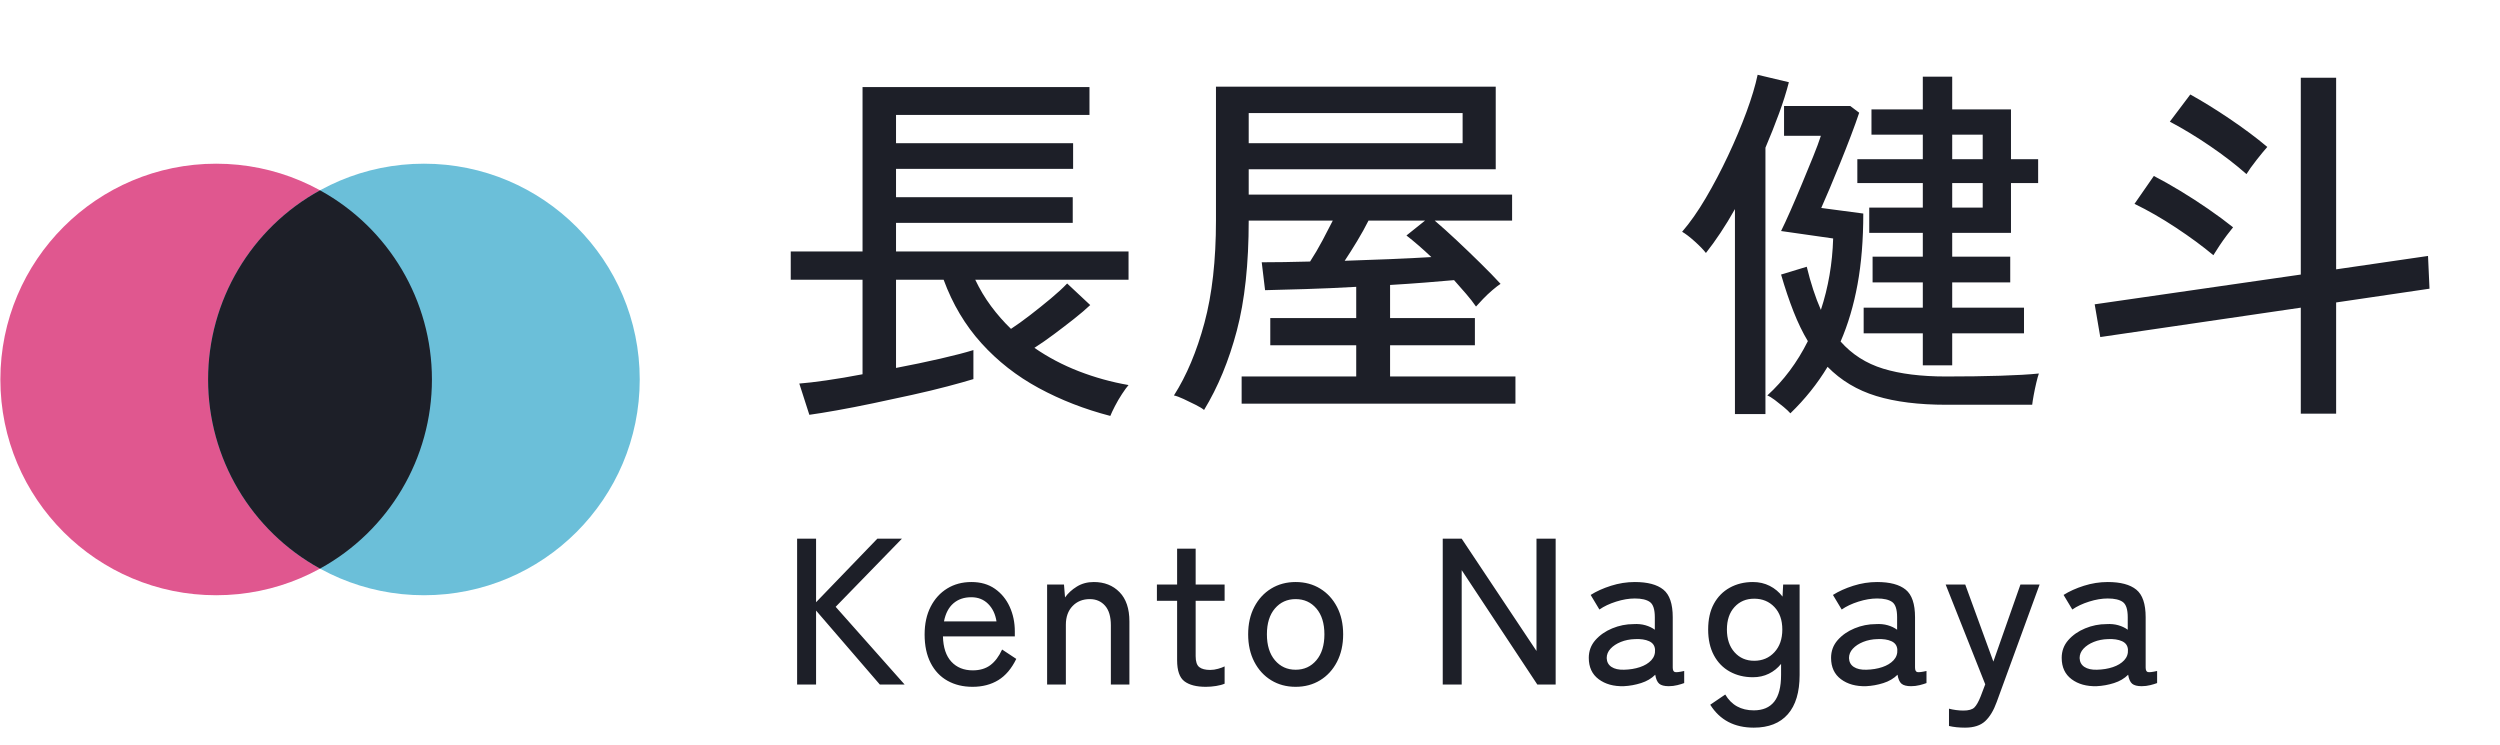
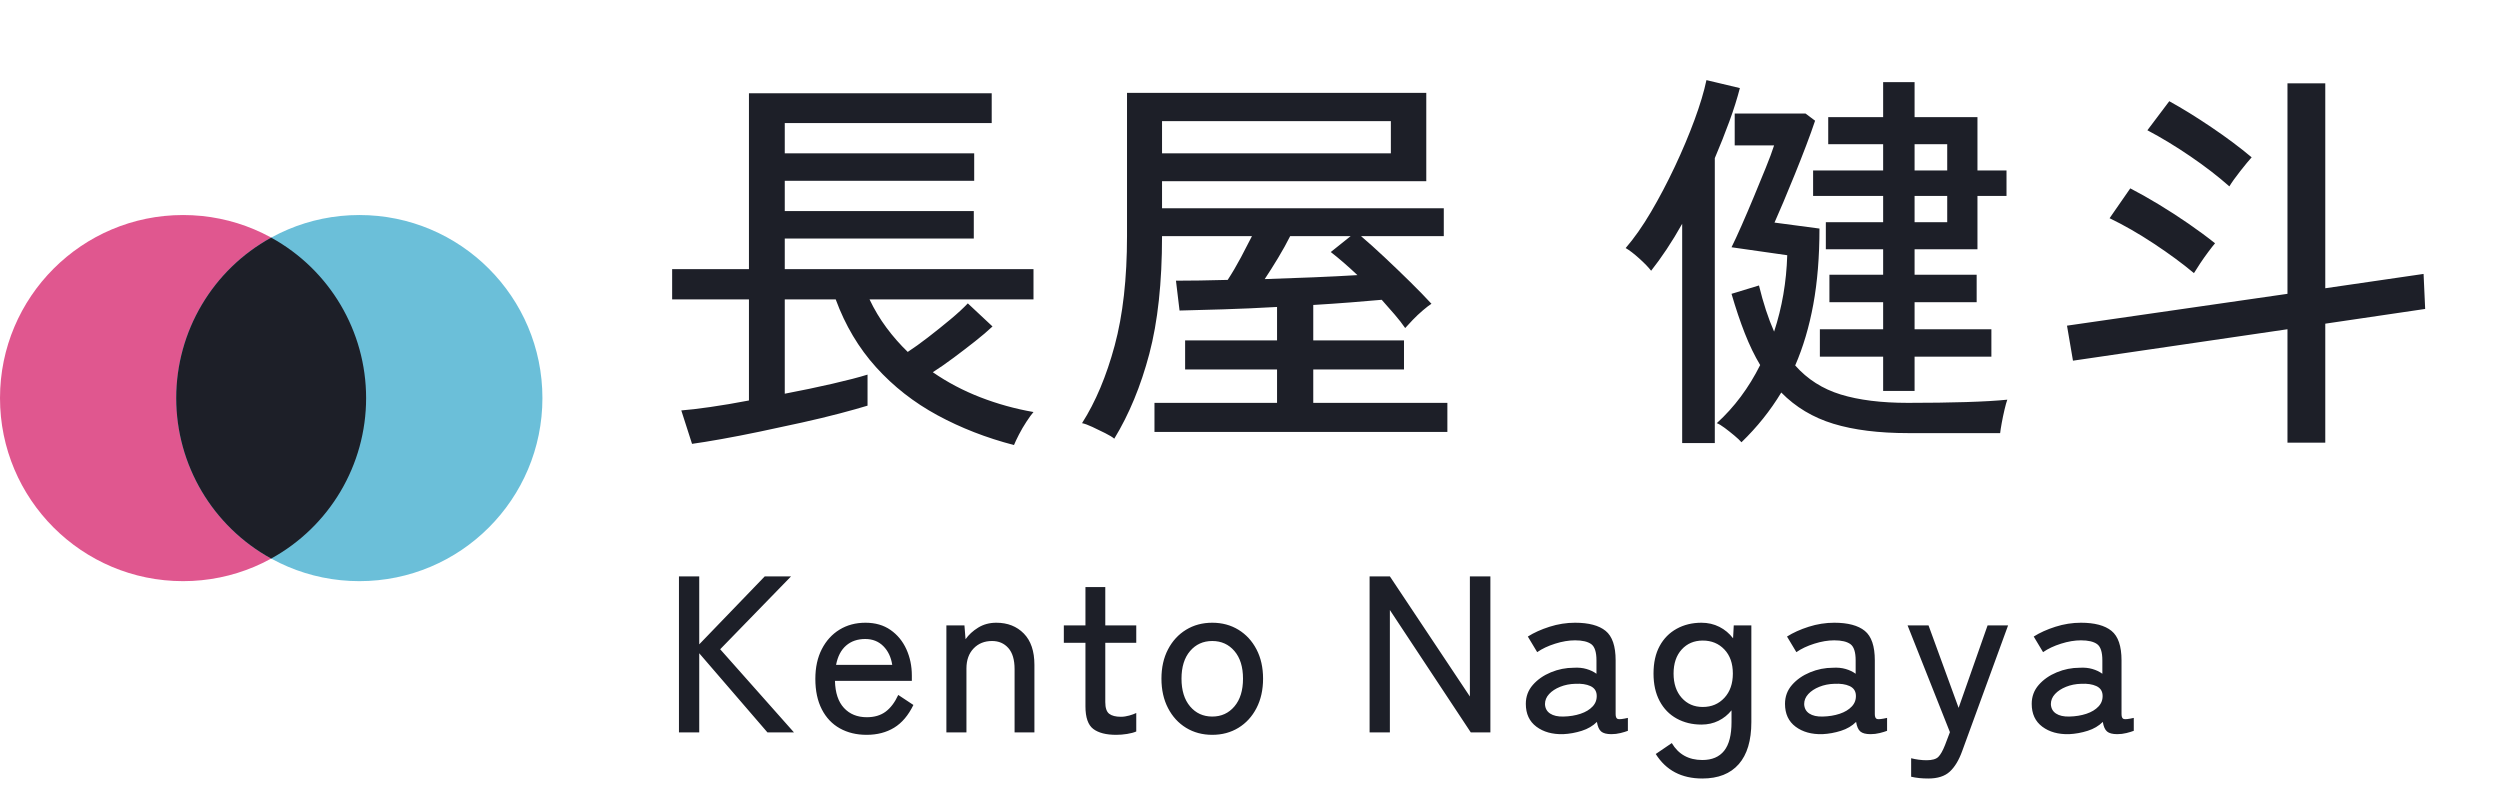
- <svg xmlns="http://www.w3.org/2000/svg" viewBox="0 0 335.9 100.0" width="336" height="100" role="img" aria-label="長屋 健斗 Kento Nagaya">
-   <circle cx="29.00" cy="51.00" r="29.00" fill="#E0578F" />
-   <circle cx="56.93" cy="51.00" r="29.00" fill="#6BBFD9" />
-   <path d="M42.96 25.58A29.00 29.00 0 0 1 42.96 76.42A29.00 29.00 0 0 1 42.96 25.58Z" fill="#1D1F28" />
-   <path fill="#1D1F28" d="M149.176 55.9Q143.976 54.55 139.551 52.15Q135.126 49.75 131.851 46.125Q128.576 42.5 126.776 37.6H120.376V49.45Q123.526 48.85 126.351 48.2Q129.176 47.55 130.776 47.05V50.95Q129.476 51.35 127.301 51.925Q125.126 52.5 122.526 53.075Q119.926 53.65 117.301 54.2Q114.676 54.75 112.426 55.15Q110.176 55.55 108.726 55.75L107.376 51.55Q108.726 51.45 111.001 51.125Q113.276 50.8 115.876 50.3V37.6H106.226V33.8H115.876V11.7H146.376V15.45H120.376V19.25H144.176V22.7H120.376V26.5H144.126V29.95H120.376V33.8H151.626V37.6H131.026Q131.926 39.5 133.151 41.15Q134.376 42.8 135.826 44.2Q136.976 43.45 138.401 42.35Q139.826 41.25 141.176 40.125Q142.526 39.0 143.376 38.1L146.476 41.0Q145.576 41.85 144.276 42.875Q142.976 43.9 141.601 44.925Q140.226 45.95 138.976 46.75Q141.726 48.65 144.951 49.9Q148.176 51.15 151.626 51.75Q151.276 52.15 150.751 52.95Q150.226 53.75 149.801 54.575Q149.376 55.4 149.176 55.9ZM161.776 55.1Q161.426 54.8 160.626 54.4Q159.826 54.0 159.026 53.625Q158.226 53.25 157.726 53.15Q160.276 49.15 161.826 43.4Q163.376 37.65 163.376 29.65V11.65H200.976V22.75H167.776V26.15H203.176V29.65H192.776Q194.126 30.8 195.751 32.325Q197.376 33.85 198.951 35.4Q200.526 36.95 201.626 38.15Q201.226 38.4 200.551 38.975Q199.876 39.55 199.276 40.175Q198.676 40.8 198.326 41.2Q197.776 40.4 197.001 39.5Q196.226 38.6 195.376 37.65Q193.726 37.8 191.501 37.975Q189.276 38.15 186.776 38.3V42.75H198.176V46.4H186.776V50.6H203.626V54.25H166.826V50.6H182.226V46.4H170.676V42.75H182.226V38.55Q178.726 38.75 175.451 38.85Q172.176 38.95 169.976 39.0L169.526 35.25Q170.876 35.25 172.526 35.225Q174.176 35.2 176.026 35.15Q176.876 33.85 177.701 32.3Q178.526 30.75 179.076 29.65H167.776Q167.776 38.4 166.176 44.45Q164.576 50.5 161.776 55.1ZM167.776 19.25H196.526V15.2H167.776ZM180.676 35.05Q183.776 34.95 186.826 34.825Q189.876 34.7 192.326 34.55Q190.526 32.85 188.976 31.65L191.476 29.65H183.876Q183.226 30.95 182.351 32.4Q181.476 33.85 180.676 35.05ZM258.376 49.1V44.8H250.426V41.35H258.376V37.95H251.626V34.5H258.376V31.3H251.176V27.9H258.376V24.6H249.576V21.4H258.376V18.1H251.476V14.7H258.376V10.3H262.326V14.7H270.226V21.4H273.876V24.6H270.226V31.3H262.326V34.5H270.126V37.95H262.326V41.35H271.976V44.8H262.326V49.1ZM240.576 55.55Q240.276 55.2 239.676 54.7Q239.076 54.2 238.476 53.75Q237.876 53.3 237.476 53.15Q240.776 50.15 242.926 45.85Q241.876 44.1 241.001 41.875Q240.126 39.65 239.326 36.9L242.776 35.85Q243.176 37.5 243.651 38.95Q244.126 40.4 244.676 41.65Q246.176 37.1 246.326 32.05L239.326 31.05Q239.826 30.05 240.576 28.35Q241.326 26.65 242.126 24.725Q242.926 22.8 243.626 21.075Q244.326 19.35 244.676 18.25H239.726V14.25H248.626L249.826 15.15Q249.376 16.5 248.701 18.275Q248.026 20.05 247.276 21.9Q246.526 23.75 245.851 25.35Q245.176 26.95 244.726 27.95L250.376 28.7Q250.376 34.0 249.601 38.225Q248.826 42.45 247.326 45.9Q249.626 48.5 253.051 49.55Q256.476 50.6 261.476 50.6Q265.526 50.6 268.776 50.5Q272.026 50.4 273.976 50.2Q273.826 50.6 273.626 51.45Q273.426 52.3 273.276 53.125Q273.126 53.95 273.076 54.4H261.526Q255.976 54.4 252.126 53.225Q248.276 52.05 245.576 49.3Q243.526 52.7 240.576 55.55ZM233.126 55.65V28.1Q232.176 29.8 231.176 31.3Q230.176 32.8 229.226 34.0Q228.726 33.35 227.726 32.45Q226.726 31.55 226.026 31.15Q227.626 29.3 229.201 26.625Q230.776 23.95 232.201 20.925Q233.626 17.9 234.676 15.05Q235.726 12.2 236.176 10.05L240.376 11.05Q239.876 13.0 239.051 15.25Q238.226 17.5 237.226 19.85V55.65ZM262.326 27.9H266.426V24.6H262.326ZM262.326 21.4H266.426V18.1H262.326ZM309.176 55.6V41.35L282.226 45.3L281.476 40.9L309.176 36.9V10.45H313.926V36.2L326.276 34.4L326.476 38.8L313.926 40.65V55.6ZM297.426 34.3Q295.276 32.5 292.401 30.6Q289.526 28.7 286.826 27.4L289.426 23.65Q291.076 24.5 292.976 25.65Q294.876 26.8 296.726 28.075Q298.576 29.35 300.076 30.55Q299.776 30.9 299.251 31.6Q298.726 32.3 298.226 33.05Q297.726 33.8 297.426 34.3ZM301.876 23.4Q299.726 21.5 296.976 19.625Q294.226 17.75 291.576 16.35L294.326 12.7Q296.776 14.05 299.626 15.975Q302.476 17.9 304.676 19.75Q304.176 20.3 303.251 21.475Q302.326 22.65 301.876 23.4ZM107.082 92.0V72.4H109.63V80.94L117.862 72.4H121.166L112.262 81.556L121.53 92.0H118.198L109.63 82.06V92.0ZM130.658 92.308Q128.754 92.308 127.298 91.496Q125.842 90.684 125.03 89.102Q124.218 87.52 124.218 85.28Q124.218 83.124 125.03 81.542Q125.842 79.96 127.256 79.092Q128.67 78.224 130.518 78.224Q132.366 78.224 133.668 79.134Q134.97 80.044 135.656 81.556Q136.342 83.068 136.342 84.86V85.532H126.682Q126.738 87.772 127.816 88.934Q128.894 90.096 130.686 90.096Q132.114 90.096 133.052 89.396Q133.99 88.696 134.634 87.296L136.538 88.556Q135.586 90.516 134.116 91.412Q132.646 92.308 130.658 92.308ZM126.822 83.516H133.878Q133.654 82.06 132.758 81.164Q131.862 80.268 130.49 80.268Q129.034 80.268 128.082 81.094Q127.13 81.92 126.822 83.516ZM140.682 92.0V78.56H142.95L143.09 80.296Q143.678 79.456 144.672 78.84Q145.666 78.224 146.954 78.224Q149.082 78.224 150.412 79.582Q151.742 80.94 151.742 83.516V92.0H149.25V84.048Q149.25 82.284 148.466 81.402Q147.682 80.52 146.422 80.52Q144.994 80.52 144.098 81.458Q143.202 82.396 143.202 83.964V92.0ZM162.018 92.308Q160.114 92.308 159.134 91.566Q158.154 90.824 158.154 88.724V80.744H155.438V78.56H158.154V73.744H160.646V78.56H164.538V80.744H160.646V88.192Q160.646 89.284 161.136 89.662Q161.626 90.04 162.606 90.04Q163.11 90.04 163.656 89.886Q164.202 89.732 164.538 89.564V91.888Q164.09 92.084 163.39 92.196Q162.69 92.308 162.018 92.308ZM174.086 92.308Q172.238 92.308 170.796 91.426Q169.354 90.544 168.528 88.948Q167.702 87.352 167.702 85.252Q167.702 83.152 168.528 81.57Q169.354 79.988 170.796 79.106Q172.238 78.224 174.086 78.224Q175.934 78.224 177.376 79.106Q178.818 79.988 179.644 81.57Q180.47 83.152 180.47 85.252Q180.47 87.352 179.644 88.948Q178.818 90.544 177.376 91.426Q175.934 92.308 174.086 92.308ZM174.086 90.012Q175.794 90.012 176.872 88.738Q177.95 87.464 177.95 85.252Q177.95 83.04 176.872 81.78Q175.794 80.52 174.086 80.52Q172.378 80.52 171.3 81.78Q170.222 83.04 170.222 85.252Q170.222 87.464 171.3 88.738Q172.378 90.012 174.086 90.012ZM193.854 92.0V72.4H196.402L206.454 87.492V72.4H209.03V92.0H206.566L196.402 76.628V92.0ZM218.186 92.224Q216.142 92.28 214.812 91.286Q213.482 90.292 213.482 88.416Q213.482 87.044 214.364 86.036Q215.246 85.028 216.632 84.454Q218.018 83.88 219.502 83.88Q220.37 83.824 221.098 84.034Q221.826 84.244 222.358 84.636V82.956Q222.358 81.388 221.7 80.912Q221.042 80.436 219.67 80.436Q218.494 80.436 217.164 80.856Q215.834 81.276 214.91 81.92L213.734 79.96Q214.882 79.232 216.464 78.728Q218.046 78.224 219.67 78.224Q222.246 78.224 223.506 79.246Q224.766 80.268 224.766 82.956V89.704Q224.766 90.236 225.046 90.32Q225.326 90.404 226.306 90.18V91.804Q225.942 91.944 225.382 92.084Q224.822 92.224 224.234 92.224Q223.338 92.224 222.946 91.888Q222.554 91.552 222.414 90.684Q221.658 91.44 220.51 91.804Q219.362 92.168 218.186 92.224ZM218.214 90.012Q219.39 89.984 220.356 89.662Q221.322 89.34 221.882 88.738Q222.442 88.136 222.386 87.296Q222.33 86.512 221.588 86.176Q220.846 85.84 219.698 85.896Q218.662 85.924 217.794 86.274Q216.926 86.624 216.408 87.184Q215.89 87.744 215.89 88.444Q215.918 89.228 216.534 89.634Q217.15 90.04 218.214 90.012ZM235.658 97.796Q231.738 97.796 229.806 94.716L231.822 93.344Q233.082 95.472 235.658 95.472Q237.478 95.472 238.402 94.31Q239.326 93.148 239.326 90.712V89.228Q238.654 90.068 237.688 90.544Q236.722 91.02 235.546 91.02Q233.81 91.02 232.438 90.264Q231.066 89.508 230.296 88.066Q229.526 86.624 229.526 84.608Q229.526 82.564 230.296 81.15Q231.066 79.736 232.438 78.98Q233.81 78.224 235.546 78.224Q236.778 78.224 237.8 78.742Q238.822 79.26 239.522 80.184L239.606 78.56H241.818V90.712Q241.818 94.184 240.236 95.99Q238.654 97.796 235.658 97.796ZM235.714 88.808Q237.366 88.808 238.43 87.66Q239.494 86.512 239.494 84.608Q239.494 82.704 238.43 81.584Q237.366 80.464 235.714 80.464Q234.09 80.464 233.068 81.584Q232.046 82.704 232.046 84.608Q232.046 86.512 233.068 87.66Q234.09 88.808 235.714 88.808ZM250.75 92.224Q248.706 92.28 247.376 91.286Q246.046 90.292 246.046 88.416Q246.046 87.044 246.928 86.036Q247.81 85.028 249.196 84.454Q250.582 83.88 252.066 83.88Q252.934 83.824 253.662 84.034Q254.39 84.244 254.922 84.636V82.956Q254.922 81.388 254.264 80.912Q253.606 80.436 252.234 80.436Q251.058 80.436 249.728 80.856Q248.398 81.276 247.474 81.92L246.298 79.96Q247.446 79.232 249.028 78.728Q250.61 78.224 252.234 78.224Q254.81 78.224 256.07 79.246Q257.33 80.268 257.33 82.956V89.704Q257.33 90.236 257.61 90.32Q257.89 90.404 258.87 90.18V91.804Q258.506 91.944 257.946 92.084Q257.386 92.224 256.798 92.224Q255.902 92.224 255.51 91.888Q255.118 91.552 254.978 90.684Q254.222 91.44 253.074 91.804Q251.926 92.168 250.75 92.224ZM250.778 90.012Q251.954 89.984 252.92 89.662Q253.886 89.34 254.446 88.738Q255.006 88.136 254.95 87.296Q254.894 86.512 254.152 86.176Q253.41 85.84 252.262 85.896Q251.226 85.924 250.358 86.274Q249.49 86.624 248.972 87.184Q248.454 87.744 248.454 88.444Q248.482 89.228 249.098 89.634Q249.714 90.04 250.778 90.012ZM264.05 97.796Q262.846 97.796 261.894 97.572V95.248Q262.314 95.36 262.832 95.43Q263.35 95.5 263.826 95.5Q264.89 95.5 265.31 95.08Q265.73 94.66 266.15 93.596L266.766 91.972L261.446 78.56H264.078L267.858 88.92L271.498 78.56H274.074L268.306 94.352Q267.69 96.06 266.752 96.928Q265.814 97.796 264.05 97.796ZM281.746 92.224Q279.702 92.28 278.372 91.286Q277.042 90.292 277.042 88.416Q277.042 87.044 277.924 86.036Q278.806 85.028 280.192 84.454Q281.578 83.88 283.062 83.88Q283.93 83.824 284.658 84.034Q285.386 84.244 285.918 84.636V82.956Q285.918 81.388 285.26 80.912Q284.602 80.436 283.23 80.436Q282.054 80.436 280.724 80.856Q279.394 81.276 278.47 81.92L277.294 79.96Q278.442 79.232 280.024 78.728Q281.606 78.224 283.23 78.224Q285.806 78.224 287.066 79.246Q288.326 80.268 288.326 82.956V89.704Q288.326 90.236 288.606 90.32Q288.886 90.404 289.866 90.18V91.804Q289.502 91.944 288.942 92.084Q288.382 92.224 287.794 92.224Q286.898 92.224 286.506 91.888Q286.114 91.552 285.974 90.684Q285.218 91.44 284.07 91.804Q282.922 92.168 281.746 92.224ZM281.774 90.012Q282.95 89.984 283.916 89.662Q284.882 89.34 285.442 88.738Q286.002 88.136 285.946 87.296Q285.89 86.512 285.148 86.176Q284.406 85.84 283.258 85.896Q282.222 85.924 281.354 86.274Q280.486 86.624 279.968 87.184Q279.45 87.744 279.45 88.444Q279.478 89.228 280.094 89.634Q280.71 90.04 281.774 90.012Z" />
+ <svg xmlns="http://www.w3.org/2000/svg" viewBox="0 0 314.1 100.0" width="314" height="100" role="img" aria-label="長屋 健斗 Kento Nagaya">
+   <circle cx="23.00" cy="50.00" r="23.00" fill="#E0578F" />
+   <circle cx="45.15" cy="50.00" r="23.00" fill="#6BBFD9" />
+   <path d="M34.07 29.84A23.00 23.00 0 0 1 34.07 70.16A23.00 23.00 0 0 1 34.07 29.84Z" fill="#1D1F28" />
+   <path fill="#1D1F28" d="M127.398 55.9Q122.198 54.55 117.773 52.15Q113.348 49.75 110.073 46.125Q106.798 42.5 104.998 37.6H98.598V49.45Q101.748 48.85 104.573 48.2Q107.398 47.55 108.998 47.05V50.95Q107.698 51.35 105.523 51.925Q103.348 52.5 100.748 53.075Q98.148 53.65 95.523 54.2Q92.898 54.75 90.648 55.15Q88.398 55.55 86.948 55.75L85.598 51.55Q86.948 51.45 89.223 51.125Q91.498 50.8 94.098 50.3V37.6H84.448V33.8H94.098V11.7H124.598V15.45H98.598V19.25H122.398V22.7H98.598V26.5H122.348V29.95H98.598V33.8H129.848V37.6H109.248Q110.148 39.5 111.373 41.15Q112.598 42.8 114.048 44.2Q115.198 43.45 116.623 42.35Q118.048 41.25 119.398 40.125Q120.748 39.0 121.598 38.1L124.698 41.0Q123.798 41.85 122.498 42.875Q121.198 43.9 119.823 44.925Q118.448 45.95 117.198 46.75Q119.948 48.65 123.173 49.9Q126.398 51.15 129.848 51.75Q129.498 52.15 128.973 52.95Q128.448 53.75 128.023 54.575Q127.598 55.4 127.398 55.9ZM139.998 55.1Q139.648 54.8 138.848 54.4Q138.048 54.0 137.248 53.625Q136.448 53.25 135.948 53.15Q138.498 49.15 140.048 43.4Q141.598 37.65 141.598 29.65V11.65H179.198V22.75H145.998V26.15H181.398V29.65H170.998Q172.348 30.8 173.973 32.325Q175.598 33.85 177.173 35.4Q178.748 36.95 179.848 38.15Q179.448 38.4 178.773 38.975Q178.098 39.55 177.498 40.175Q176.898 40.8 176.548 41.2Q175.998 40.4 175.223 39.5Q174.448 38.6 173.598 37.65Q171.948 37.8 169.723 37.975Q167.498 38.15 164.998 38.3V42.75H176.398V46.4H164.998V50.6H181.848V54.25H145.048V50.6H160.448V46.4H148.898V42.75H160.448V38.55Q156.948 38.75 153.673 38.85Q150.398 38.95 148.198 39.0L147.748 35.25Q149.098 35.25 150.748 35.225Q152.398 35.2 154.248 35.15Q155.098 33.85 155.923 32.3Q156.748 30.75 157.298 29.65H145.998Q145.998 38.4 144.398 44.45Q142.798 50.5 139.998 55.1ZM145.998 19.25H174.748V15.2H145.998ZM158.898 35.05Q161.998 34.95 165.048 34.825Q168.098 34.7 170.548 34.55Q168.748 32.85 167.198 31.65L169.698 29.65H162.098Q161.448 30.95 160.573 32.4Q159.698 33.85 158.898 35.05ZM236.598 49.1V44.8H228.648V41.35H236.598V37.95H229.848V34.5H236.598V31.3H229.398V27.9H236.598V24.6H227.798V21.4H236.598V18.1H229.698V14.7H236.598V10.3H240.548V14.7H248.448V21.4H252.098V24.6H248.448V31.3H240.548V34.5H248.348V37.95H240.548V41.35H250.198V44.8H240.548V49.1ZM218.798 55.55Q218.498 55.2 217.898 54.7Q217.298 54.2 216.698 53.75Q216.098 53.3 215.698 53.15Q218.998 50.15 221.148 45.85Q220.098 44.1 219.223 41.875Q218.348 39.65 217.548 36.9L220.998 35.85Q221.398 37.5 221.873 38.95Q222.348 40.4 222.898 41.65Q224.398 37.1 224.548 32.05L217.548 31.05Q218.048 30.05 218.798 28.35Q219.548 26.65 220.348 24.725Q221.148 22.8 221.848 21.075Q222.548 19.35 222.898 18.25H217.948V14.25H226.848L228.048 15.15Q227.598 16.5 226.923 18.275Q226.248 20.05 225.498 21.9Q224.748 23.75 224.073 25.35Q223.398 26.95 222.948 27.95L228.598 28.7Q228.598 34.0 227.823 38.225Q227.048 42.45 225.548 45.9Q227.848 48.5 231.273 49.55Q234.698 50.6 239.698 50.6Q243.748 50.6 246.998 50.5Q250.248 50.4 252.198 50.2Q252.048 50.6 251.848 51.45Q251.648 52.3 251.498 53.125Q251.348 53.95 251.298 54.4H239.748Q234.198 54.4 230.348 53.225Q226.498 52.05 223.798 49.3Q221.748 52.7 218.798 55.55ZM211.348 55.65V28.1Q210.398 29.8 209.398 31.3Q208.398 32.8 207.448 34.0Q206.948 33.35 205.948 32.45Q204.948 31.55 204.248 31.15Q205.848 29.3 207.423 26.625Q208.998 23.95 210.423 20.925Q211.848 17.9 212.898 15.05Q213.948 12.2 214.398 10.05L218.598 11.05Q218.098 13.0 217.273 15.25Q216.448 17.5 215.448 19.85V55.65ZM240.548 27.9H244.648V24.6H240.548ZM240.548 21.4H244.648V18.1H240.548ZM287.398 55.6V41.35L260.448 45.3L259.698 40.9L287.398 36.9V10.45H292.148V36.2L304.498 34.4L304.698 38.8L292.148 40.65V55.6ZM275.648 34.3Q273.498 32.5 270.623 30.6Q267.748 28.7 265.048 27.4L267.648 23.65Q269.298 24.5 271.198 25.65Q273.098 26.8 274.948 28.075Q276.798 29.35 278.298 30.55Q277.998 30.9 277.473 31.6Q276.948 32.3 276.448 33.05Q275.948 33.8 275.648 34.3ZM280.098 23.4Q277.948 21.5 275.198 19.625Q272.448 17.75 269.798 16.35L272.548 12.7Q274.998 14.05 277.848 15.975Q280.698 17.9 282.898 19.75Q282.398 20.3 281.473 21.475Q280.548 22.65 280.098 23.4ZM85.304 92.0V72.4H87.852V80.94L96.084 72.4H99.388L90.484 81.556L99.752 92.0H96.42L87.852 82.06V92.0ZM108.88 92.308Q106.976 92.308 105.52 91.496Q104.064 90.684 103.252 89.102Q102.44 87.52 102.44 85.28Q102.44 83.124 103.252 81.542Q104.064 79.96 105.478 79.092Q106.892 78.224 108.74 78.224Q110.588 78.224 111.89 79.134Q113.192 80.044 113.878 81.556Q114.564 83.068 114.564 84.86V85.532H104.904Q104.96 87.772 106.038 88.934Q107.116 90.096 108.908 90.096Q110.336 90.096 111.274 89.396Q112.212 88.696 112.856 87.296L114.76 88.556Q113.808 90.516 112.338 91.412Q110.868 92.308 108.88 92.308ZM105.044 83.516H112.1Q111.876 82.06 110.98 81.164Q110.084 80.268 108.712 80.268Q107.256 80.268 106.304 81.094Q105.352 81.92 105.044 83.516ZM118.904 92.0V78.56H121.172L121.312 80.296Q121.9 79.456 122.894 78.84Q123.888 78.224 125.176 78.224Q127.304 78.224 128.634 79.582Q129.964 80.94 129.964 83.516V92.0H127.472V84.048Q127.472 82.284 126.688 81.402Q125.904 80.52 124.644 80.52Q123.216 80.52 122.32 81.458Q121.424 82.396 121.424 83.964V92.0ZM140.24 92.308Q138.336 92.308 137.356 91.566Q136.376 90.824 136.376 88.724V80.744H133.66V78.56H136.376V73.744H138.868V78.56H142.76V80.744H138.868V88.192Q138.868 89.284 139.358 89.662Q139.848 90.04 140.828 90.04Q141.332 90.04 141.878 89.886Q142.424 89.732 142.76 89.564V91.888Q142.312 92.084 141.612 92.196Q140.912 92.308 140.24 92.308ZM152.308 92.308Q150.46 92.308 149.018 91.426Q147.576 90.544 146.75 88.948Q145.924 87.352 145.924 85.252Q145.924 83.152 146.75 81.57Q147.576 79.988 149.018 79.106Q150.46 78.224 152.308 78.224Q154.156 78.224 155.598 79.106Q157.04 79.988 157.866 81.57Q158.692 83.152 158.692 85.252Q158.692 87.352 157.866 88.948Q157.04 90.544 155.598 91.426Q154.156 92.308 152.308 92.308ZM152.308 90.012Q154.016 90.012 155.094 88.738Q156.172 87.464 156.172 85.252Q156.172 83.04 155.094 81.78Q154.016 80.52 152.308 80.52Q150.6 80.52 149.522 81.78Q148.444 83.04 148.444 85.252Q148.444 87.464 149.522 88.738Q150.6 90.012 152.308 90.012ZM172.076 92.0V72.4H174.624L184.676 87.492V72.4H187.252V92.0H184.788L174.624 76.628V92.0ZM196.408 92.224Q194.364 92.28 193.034 91.286Q191.704 90.292 191.704 88.416Q191.704 87.044 192.586 86.036Q193.468 85.028 194.854 84.454Q196.24 83.88 197.724 83.88Q198.592 83.824 199.32 84.034Q200.048 84.244 200.58 84.636V82.956Q200.58 81.388 199.922 80.912Q199.264 80.436 197.892 80.436Q196.716 80.436 195.386 80.856Q194.056 81.276 193.132 81.92L191.956 79.96Q193.104 79.232 194.686 78.728Q196.268 78.224 197.892 78.224Q200.468 78.224 201.728 79.246Q202.988 80.268 202.988 82.956V89.704Q202.988 90.236 203.268 90.32Q203.548 90.404 204.528 90.18V91.804Q204.164 91.944 203.604 92.084Q203.044 92.224 202.456 92.224Q201.56 92.224 201.168 91.888Q200.776 91.552 200.636 90.684Q199.88 91.44 198.732 91.804Q197.584 92.168 196.408 92.224ZM196.436 90.012Q197.612 89.984 198.578 89.662Q199.544 89.34 200.104 88.738Q200.664 88.136 200.608 87.296Q200.552 86.512 199.81 86.176Q199.068 85.84 197.92 85.896Q196.884 85.924 196.016 86.274Q195.148 86.624 194.63 87.184Q194.112 87.744 194.112 88.444Q194.14 89.228 194.756 89.634Q195.372 90.04 196.436 90.012ZM213.88 97.796Q209.96 97.796 208.028 94.716L210.044 93.344Q211.304 95.472 213.88 95.472Q215.7 95.472 216.624 94.31Q217.548 93.148 217.548 90.712V89.228Q216.876 90.068 215.91 90.544Q214.944 91.02 213.768 91.02Q212.032 91.02 210.66 90.264Q209.288 89.508 208.518 88.066Q207.748 86.624 207.748 84.608Q207.748 82.564 208.518 81.15Q209.288 79.736 210.66 78.98Q212.032 78.224 213.768 78.224Q215 78.224 216.022 78.742Q217.044 79.26 217.744 80.184L217.828 78.56H220.04V90.712Q220.04 94.184 218.458 95.99Q216.876 97.796 213.88 97.796ZM213.936 88.808Q215.588 88.808 216.652 87.66Q217.716 86.512 217.716 84.608Q217.716 82.704 216.652 81.584Q215.588 80.464 213.936 80.464Q212.312 80.464 211.29 81.584Q210.268 82.704 210.268 84.608Q210.268 86.512 211.29 87.66Q212.312 88.808 213.936 88.808ZM228.972 92.224Q226.928 92.28 225.598 91.286Q224.268 90.292 224.268 88.416Q224.268 87.044 225.15 86.036Q226.032 85.028 227.418 84.454Q228.804 83.88 230.288 83.88Q231.156 83.824 231.884 84.034Q232.612 84.244 233.144 84.636V82.956Q233.144 81.388 232.486 80.912Q231.828 80.436 230.456 80.436Q229.28 80.436 227.95 80.856Q226.62 81.276 225.696 81.92L224.52 79.96Q225.668 79.232 227.25 78.728Q228.832 78.224 230.456 78.224Q233.032 78.224 234.292 79.246Q235.552 80.268 235.552 82.956V89.704Q235.552 90.236 235.832 90.32Q236.112 90.404 237.092 90.18V91.804Q236.728 91.944 236.168 92.084Q235.608 92.224 235.02 92.224Q234.124 92.224 233.732 91.888Q233.34 91.552 233.2 90.684Q232.444 91.44 231.296 91.804Q230.148 92.168 228.972 92.224ZM229 90.012Q230.176 89.984 231.142 89.662Q232.108 89.34 232.668 88.738Q233.228 88.136 233.172 87.296Q233.116 86.512 232.374 86.176Q231.632 85.84 230.484 85.896Q229.448 85.924 228.58 86.274Q227.712 86.624 227.194 87.184Q226.676 87.744 226.676 88.444Q226.704 89.228 227.32 89.634Q227.936 90.04 229 90.012ZM242.272 97.796Q241.068 97.796 240.116 97.572V95.248Q240.536 95.36 241.054 95.43Q241.572 95.5 242.048 95.5Q243.112 95.5 243.532 95.08Q243.952 94.66 244.372 93.596L244.988 91.972L239.668 78.56H242.3L246.08 88.92L249.72 78.56H252.296L246.528 94.352Q245.912 96.06 244.974 96.928Q244.036 97.796 242.272 97.796ZM259.968 92.224Q257.924 92.28 256.594 91.286Q255.264 90.292 255.264 88.416Q255.264 87.044 256.146 86.036Q257.028 85.028 258.414 84.454Q259.8 83.88 261.284 83.88Q262.152 83.824 262.88 84.034Q263.608 84.244 264.14 84.636V82.956Q264.14 81.388 263.482 80.912Q262.824 80.436 261.452 80.436Q260.276 80.436 258.946 80.856Q257.616 81.276 256.692 81.92L255.516 79.96Q256.664 79.232 258.246 78.728Q259.828 78.224 261.452 78.224Q264.028 78.224 265.288 79.246Q266.548 80.268 266.548 82.956V89.704Q266.548 90.236 266.828 90.32Q267.108 90.404 268.088 90.18V91.804Q267.724 91.944 267.164 92.084Q266.604 92.224 266.016 92.224Q265.12 92.224 264.728 91.888Q264.336 91.552 264.196 90.684Q263.44 91.44 262.292 91.804Q261.144 92.168 259.968 92.224ZM259.996 90.012Q261.172 89.984 262.138 89.662Q263.104 89.34 263.664 88.738Q264.224 88.136 264.168 87.296Q264.112 86.512 263.37 86.176Q262.628 85.84 261.48 85.896Q260.444 85.924 259.576 86.274Q258.708 86.624 258.19 87.184Q257.672 87.744 257.672 88.444Q257.7 89.228 258.316 89.634Q258.932 90.04 259.996 90.012Z" />
</svg>
